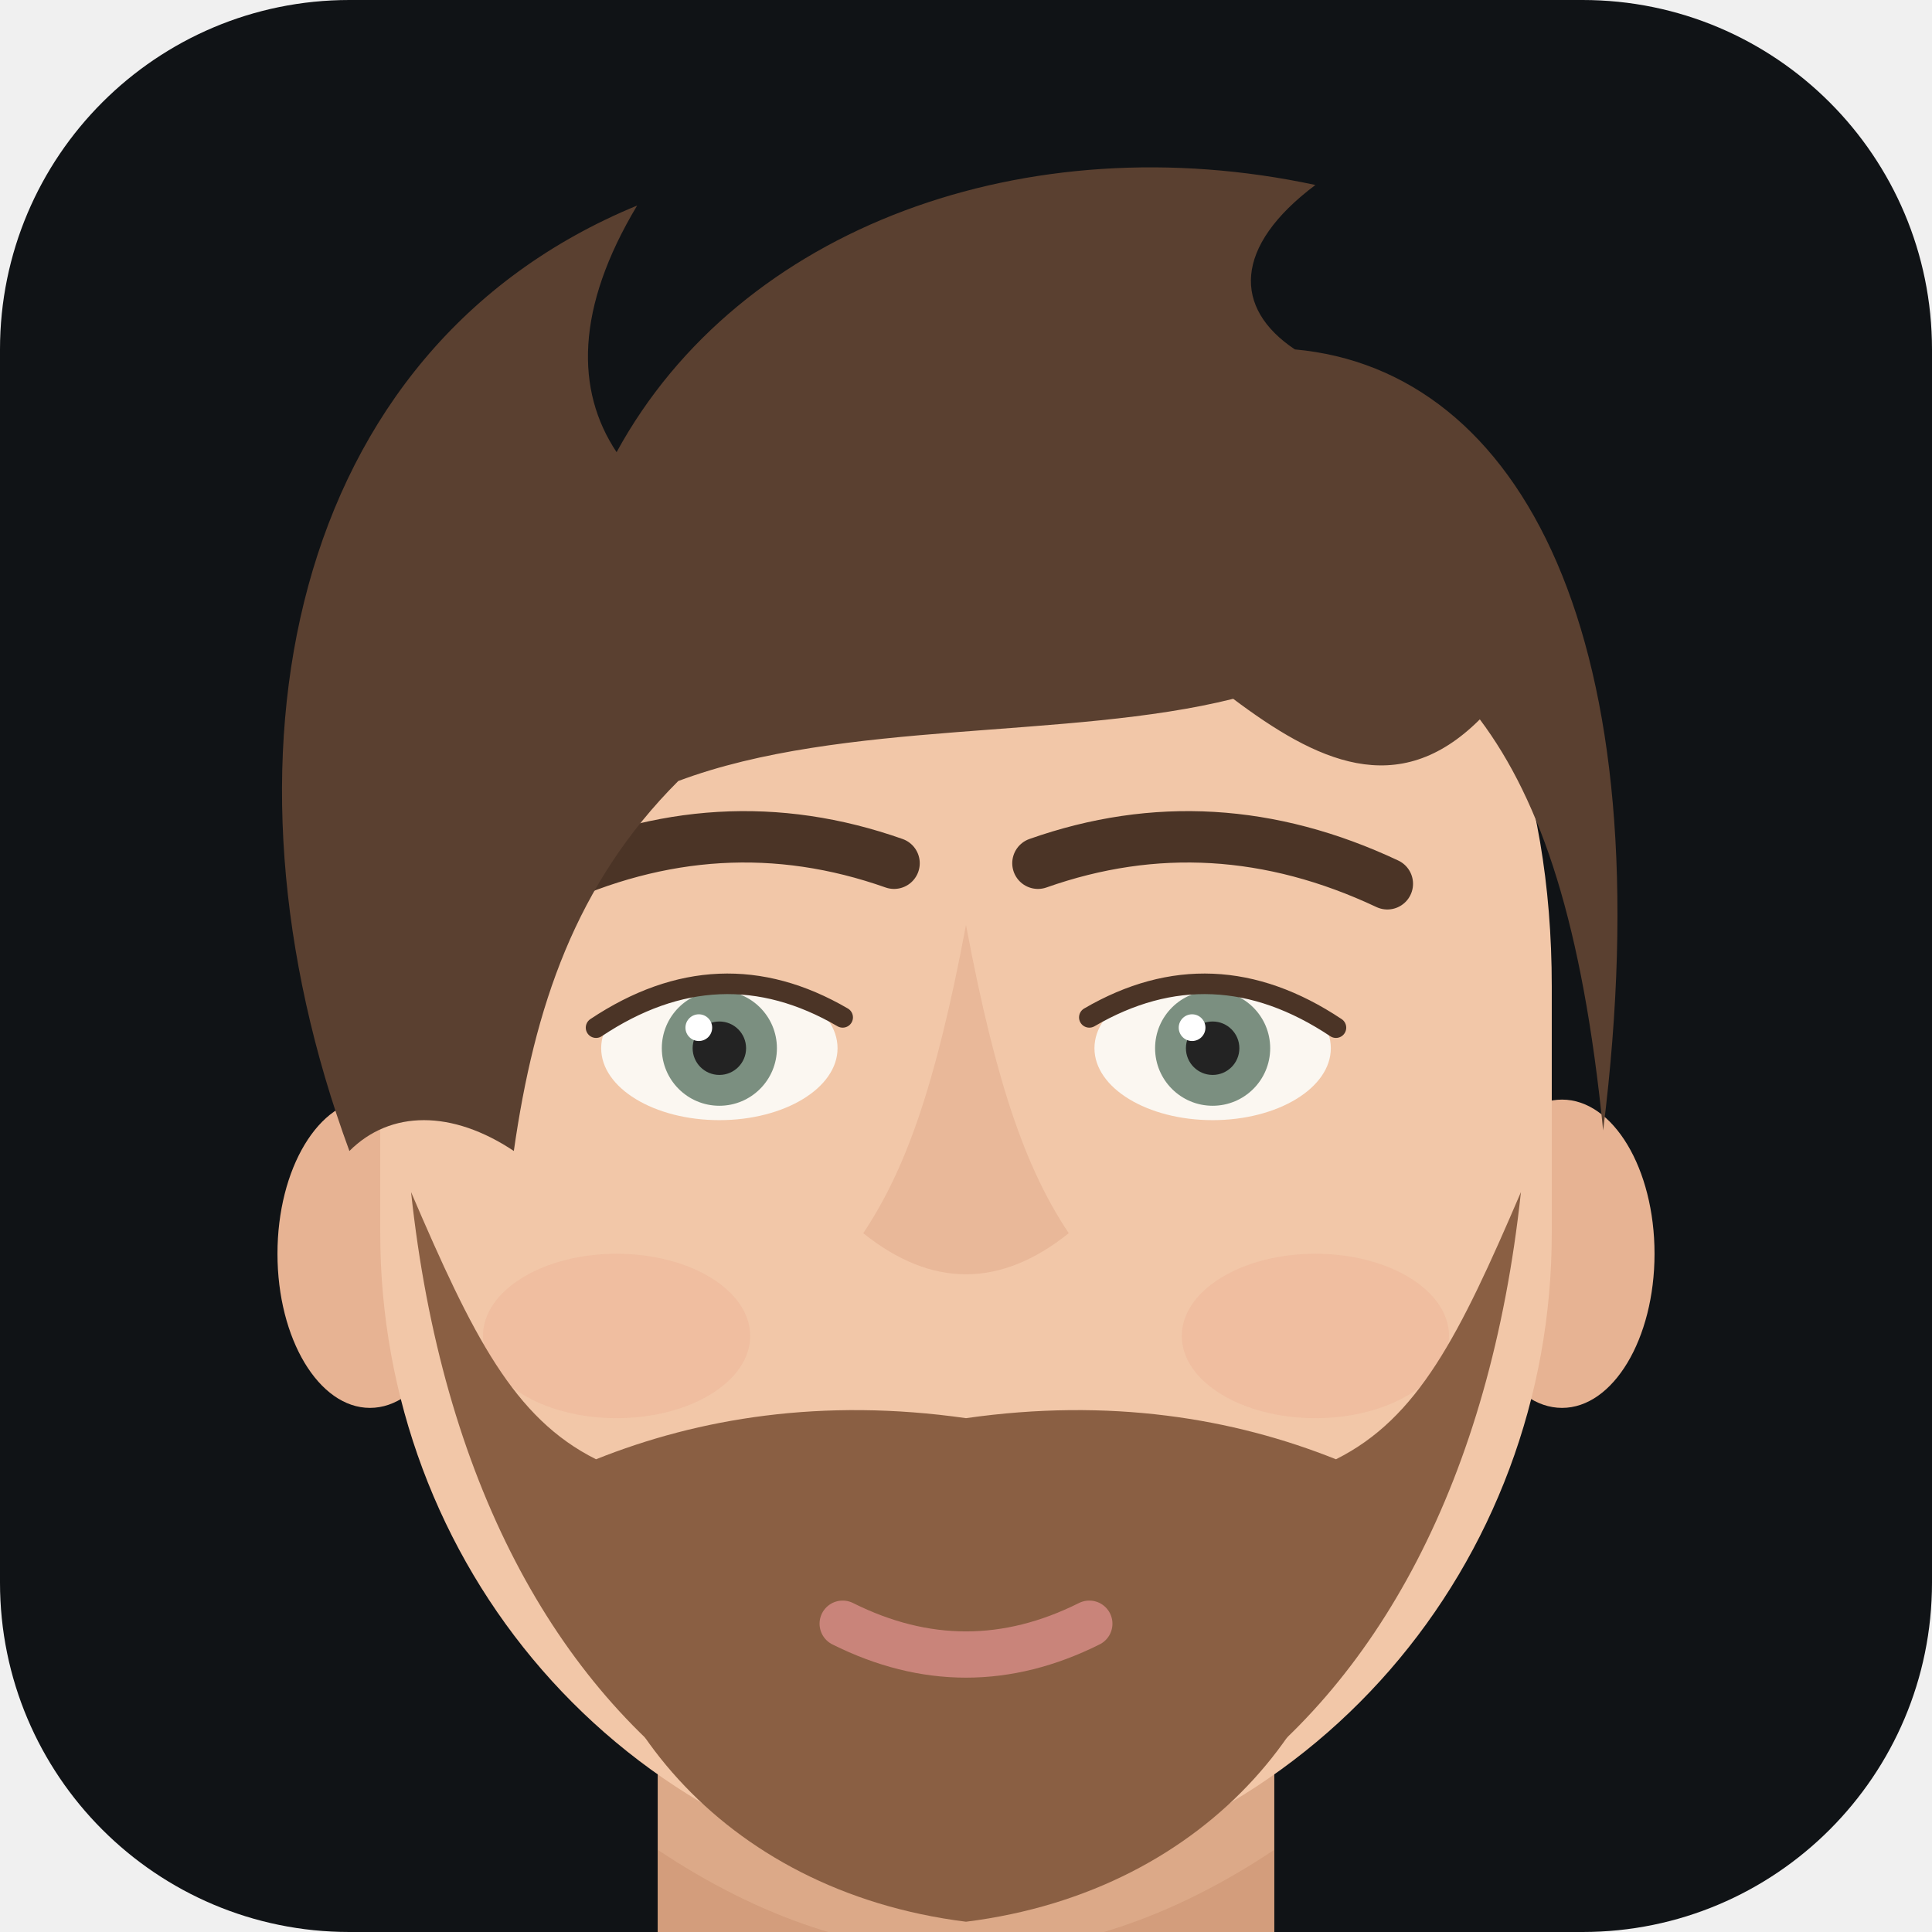
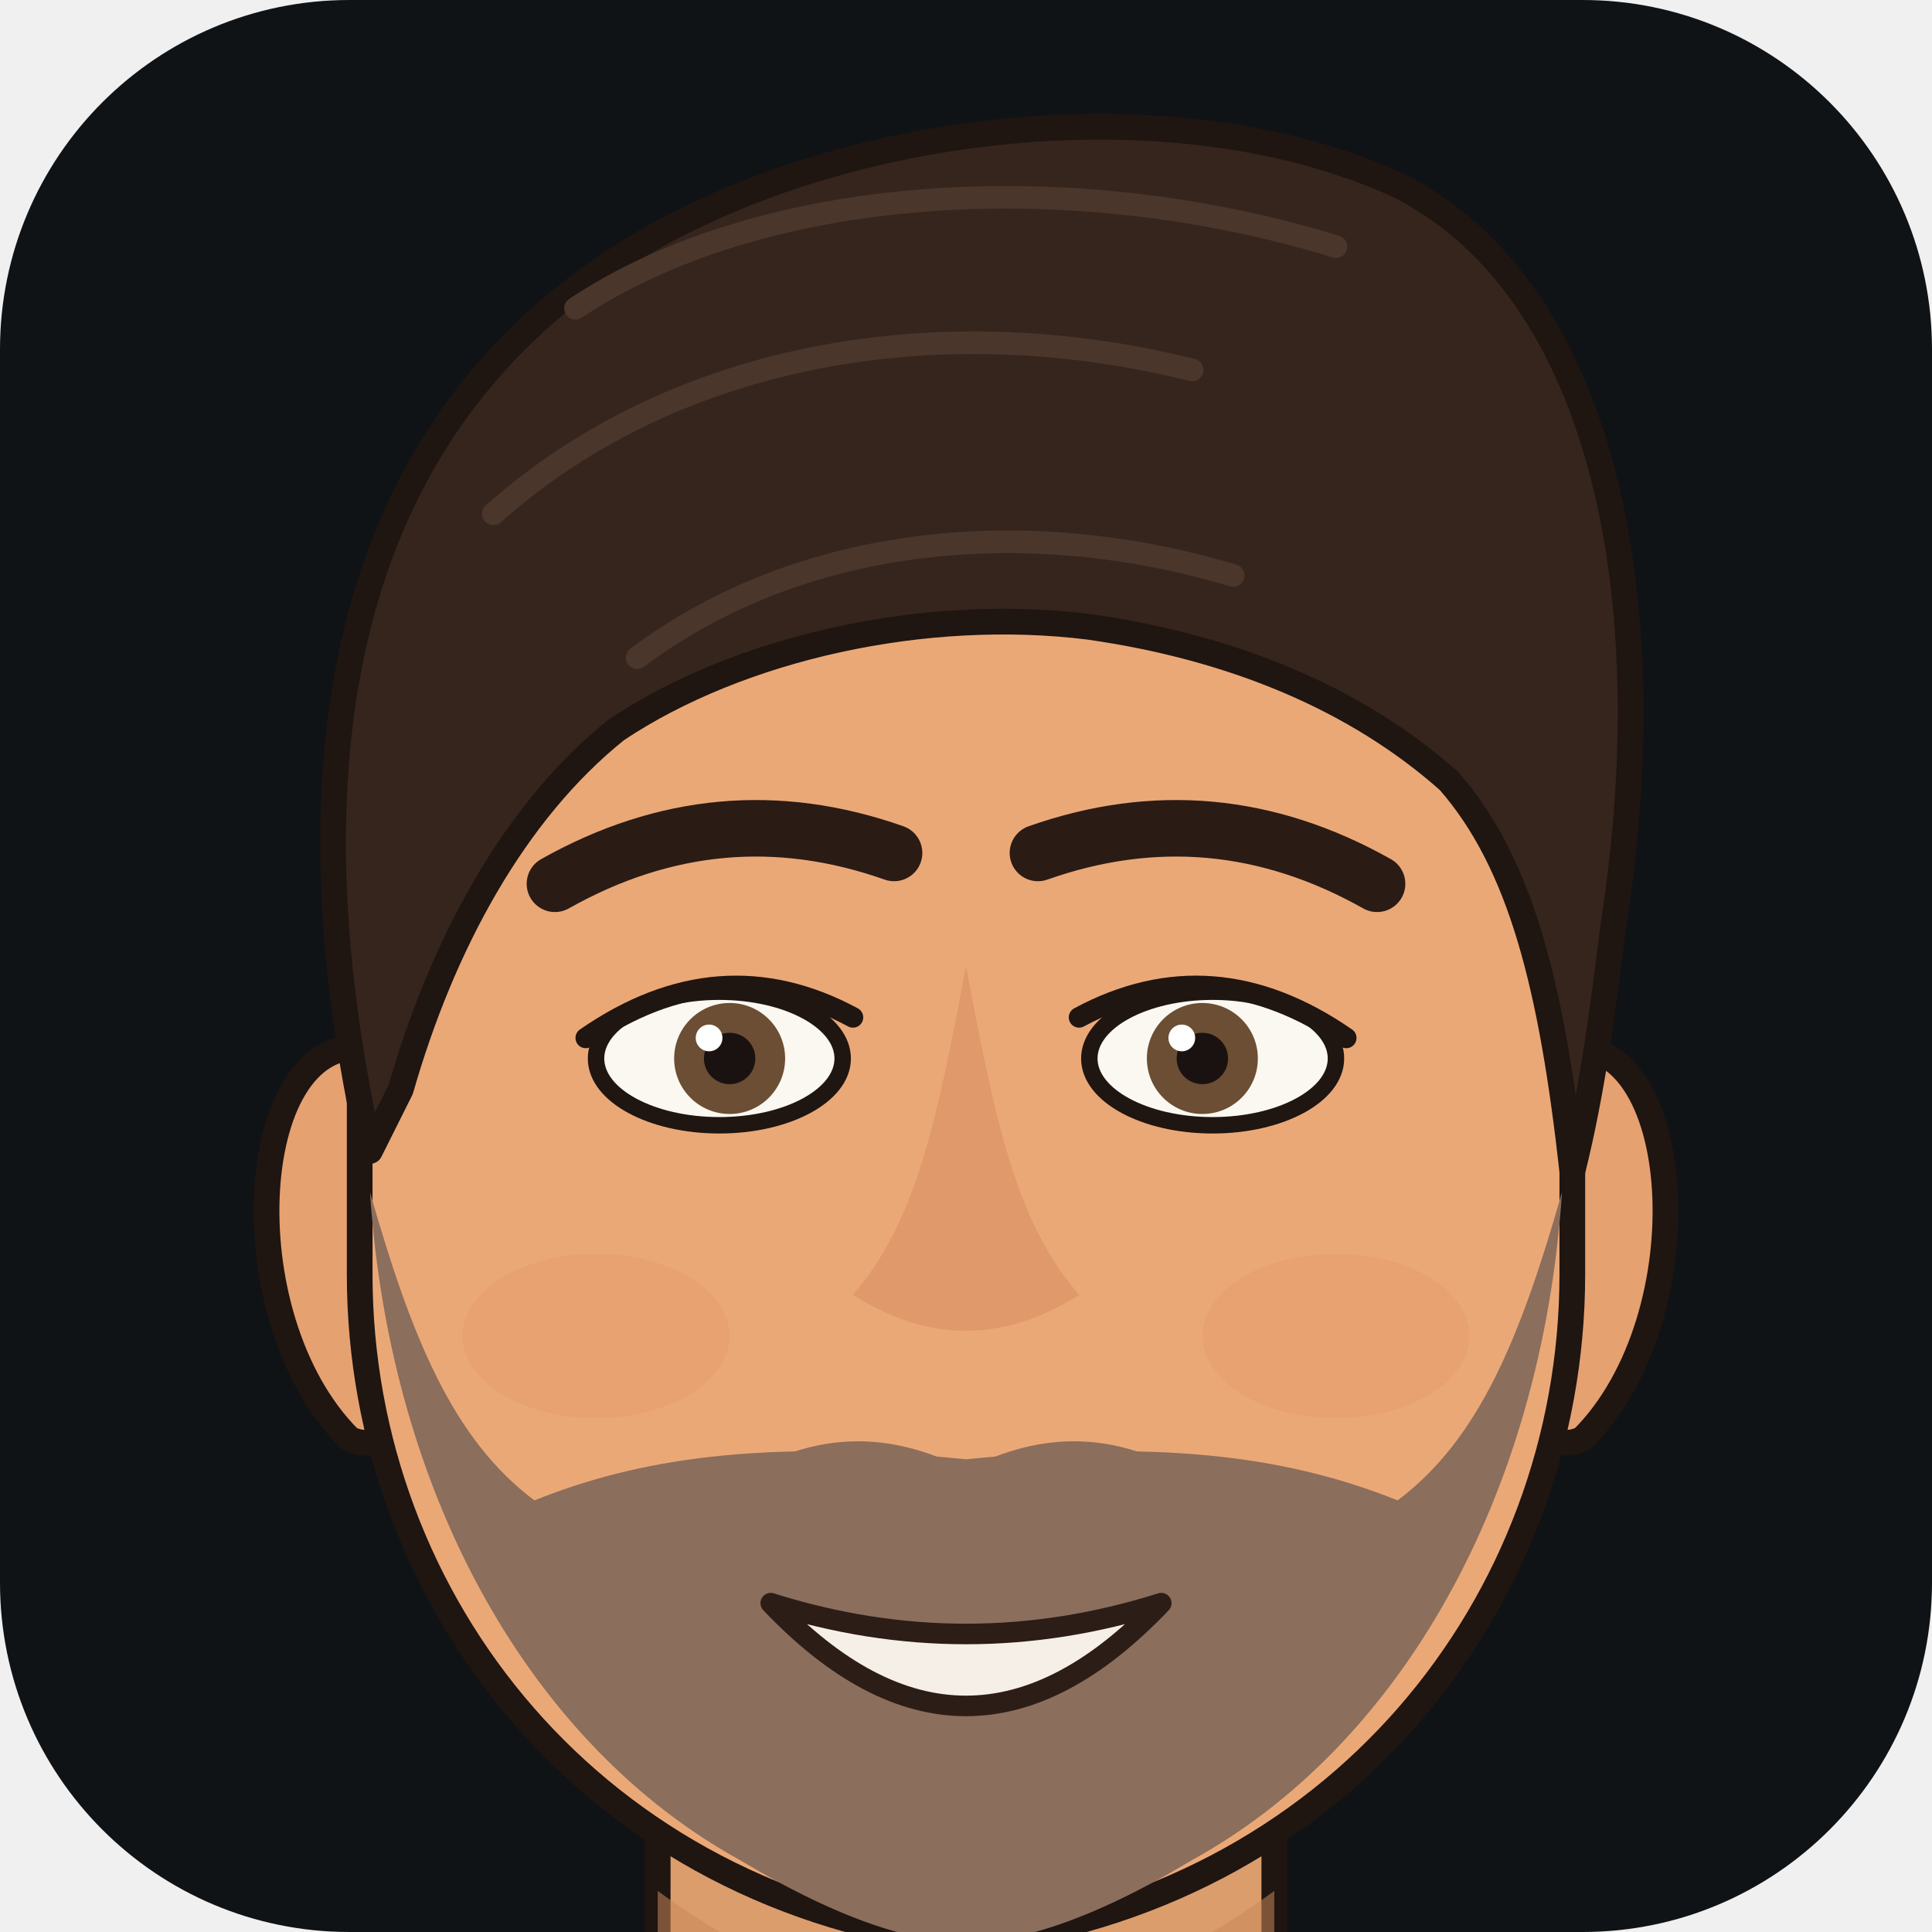
<svg xmlns="http://www.w3.org/2000/svg" viewBox="56 22 188 188">
  <rect x="56" y="22" width="188" height="188" rx="34" fill="#101316" />
-   <path d="M26 300C26 248 70 230 112 222L188 222C230 230 274 248 274 300Z" fill="#6f6b76" />
-   <path d="M26 300C26 248 70 230 112 222L120 224C84 234 52 252 48 300Z" fill="#5f5b66" />
-   <path d="M274 300C274 248 230 230 188 222L180 224C216 234 248 252 252 300Z" fill="#5f5b66" />
-   <path d="M112 222Q150 250 188 222" fill="none" stroke="#56525d" stroke-width="6" stroke-linecap="round" />
-   <rect x="104" y="262" width="92" height="38" fill="#eeeceb" />
-   <path d="M116 300V280H124V300ZM130 300V270H140V300ZM148 300V276H158V300ZM166 300V284H174V300ZM180 300V272H188V300Z" fill="#46434c" />
-   <path d="M120 180V228Q150 246 180 228V180Z" fill="#dca988" />
-   <path d="M120 202Q150 222 180 202V216Q150 234 120 216Z" fill="#c9916f" opacity=".5" />
-   <ellipse cx="92" cy="144" rx="9" ry="15" fill="#e7b393" />
-   <ellipse cx="208" cy="144" rx="9" ry="15" fill="#e7b393" />
-   <path d="M93 118C93 78 118 58 150 58C182 58 207 78 207 118V142C207 174 184 202 150 206C116 202 93 174 93 142Z" fill="#f2c7a8" />
-   <ellipse cx="116" cy="152" rx="13" ry="8" fill="#eaa98d" opacity=".3" />
-   <ellipse cx="184" cy="152" rx="13" ry="8" fill="#eaa98d" opacity=".3" />
-   <path d="M150 112C147 128 144 136 140 142Q150 150 160 142C156 136 153 128 150 112Z" fill="#e0a98a" opacity=".5" />
-   <path d="M96 138C99 166 110 186 126 197C136 204 144 208 150 208C156 208 164 204 174 197C190 186 201 166 204 138C198 152 194 160 186 164C176 160 164 158 150 160C136 158 124 160 114 164C106 160 102 152 96 138Z" fill="#8a5f43" />
-   <path d="M112 170C124 162 140 160 150 163C160 160 176 162 188 170C188 188 174 206 150 209C126 206 112 188 112 170Z" fill="#8a5f43" />
-   <path d="M138 180Q150 186 162 180" fill="none" stroke="#c9847a" stroke-width="4.5" stroke-linecap="round" />
-   <ellipse cx="126" cy="124" rx="11.5" ry="7" fill="#fbf7f1" />
-   <ellipse cx="174" cy="124" rx="11.5" ry="7" fill="#fbf7f1" />
-   <circle cx="126" cy="124" r="5.6" fill="#7b8f80" />
-   <circle cx="174" cy="124" r="5.6" fill="#7b8f80" />
-   <circle cx="126" cy="124" r="2.6" fill="#232323" />
-   <circle cx="174" cy="124" r="2.6" fill="#232323" />
-   <circle cx="124" cy="122" r="1.3" fill="#fff" />
-   <circle cx="172" cy="122" r="1.3" fill="#fff" />
-   <path d="M114 122Q126 114 138 121" fill="none" stroke="#4b3426" stroke-width="2" stroke-linecap="round" />
-   <path d="M162 121Q174 114 186 122" fill="none" stroke="#4b3426" stroke-width="2" stroke-linecap="round" />
-   <path d="M109 108Q126 100 143 106" fill="none" stroke="#4b3426" stroke-width="5" stroke-linecap="round" />
-   <path d="M157 106Q174 100 191 108" fill="none" stroke="#4b3426" stroke-width="5" stroke-linecap="round" />
-   <path d="M90 134C76 96 84 56 118 42C112 52 112 60 116 66C128 44 156 34 184 40C176 46 176 52 182 56C204 58 218 84 212 132C210 112 206 100 200 92C192 100 184 96 176 90C160 94 138 92 122 98C112 108 108 120 106 134C100 130 94 130 90 134Z" fill="#5a4030" />
+   <path d="M18 300C18 250 64 232 110 224L190 224C236 232 282 250 282 300Z" fill="#6c6c74" stroke="#1f1511" stroke-width="2.5" stroke-linejoin="round" />
+   <path d="M18 300C18 250 64 232 110 224L118 226C82 236 52 254 46 300Z" fill="#5b5b63" />
+   <path d="M282 300C282 250 236 232 190 224L182 226C218 236 248 254 254 300Z" fill="#5b5b63" />
+   <rect x="104" y="266" width="92" height="34" fill="#e4e4e8" />
+   <path d="M112 300V282h8v18M124 300V274h10v26M138 300V284h8v18M150 300V270h12v30M166 300V280h8v20M178 300V288h10v12" fill="#55555c" />
+   <path d="M110 224Q150 262 190 224" fill="none" stroke="#1f1511" stroke-width="3" stroke-linecap="round" />
+   <path d="M120 178V232Q150 254 180 232V178Z" fill="#dc9d6c" stroke="#1f1511" stroke-width="2.5" stroke-linejoin="round" />
+   <path d="M120 206Q150 228 180 206V220Q150 240 120 220Z" fill="#c98757" opacity=".55" />
+   <path d="M92 124C80 122 78 150 90 162C94 164 97 158 97 150Z" fill="#e6a171" stroke="#1f1511" stroke-width="2.5" stroke-linejoin="round" />
+   <path d="M208 124C220 122 222 150 210 162C206 164 203 158 203 150Z" fill="#e6a171" stroke="#1f1511" stroke-width="2.5" stroke-linejoin="round" />
+   <path d="M91 112C91 74 118 56 150 56C182 56 209 74 209 112V146C209 178 186 207 150 211C114 207 91 178 91 146Z" fill="#eba877" stroke="#1f1511" stroke-width="2.5" stroke-linejoin="round" />
+   <ellipse cx="114" cy="152" rx="13" ry="8" fill="#e08f62" opacity=".25" />
+   <ellipse cx="186" cy="152" rx="13" ry="8" fill="#e08f62" opacity=".25" />
+   <path d="M150 116C147 132 145 141 139 148Q150 155 161 148C155 141 153 132 150 116Z" fill="#d78d5e" opacity=".55" />
+   <path d="M92 138C94 168 108 192 128 203C138 209 145 211 150 211C155 211 162 209 172 203C192 192 206 168 208 138C204 152 200 162 192 168C182 164 170 162 150 164C130 162 118 164 108 168C100 162 96 152 92 138Z" fill="#8b6e5c" />
+   <path d="M126 167C136 160 144 162 150 165C156 162 164 160 174 167C170 173 160 173 150 172C140 173 130 173 126 167Z" fill="#8b6e5c" />
+   <path d="M131 178Q150 198 169 178Q150 184 131 178Z" fill="#f6efe8" stroke="#2c1d17" stroke-width="2" stroke-linejoin="round" />
+   <ellipse cx="126" cy="125" rx="12" ry="6.5" fill="#fbf7f1" stroke="#1f1511" stroke-width="1.6" />
+   <ellipse cx="174" cy="125" rx="12" ry="6.5" fill="#fbf7f1" stroke="#1f1511" stroke-width="1.6" />
+   <circle cx="127" cy="125" r="5.4" fill="#6b4e33" />
+   <circle cx="173" cy="125" r="5.4" fill="#6b4e33" />
+   <circle cx="127" cy="125" r="2.5" fill="#1a1210" />
+   <circle cx="173" cy="125" r="2.5" fill="#1a1210" />
+   <circle cx="125" cy="123" r="1.3" fill="#fff" />
+   <circle cx="171" cy="123" r="1.3" fill="#fff" />
+   <path d="M113 123Q126 114 139 121M161 121Q174 114 187 123" fill="none" stroke="#1f1511" stroke-width="2" stroke-linecap="round" />
+   <path d="M110 108Q126 99 143 105M157 105Q174 99 190 108" fill="none" stroke="#2a1b15" stroke-width="5.5" stroke-linecap="round" />
+   <path d="M92 134C84 98 88 64 118 46C138 34 170 30 192 40C212 50 218 80 213 112C212 120 211 128 209 136C207 118 204 106 197 98C188 90 176 85 162 83C146 81 128 85 116 93C106 101 99 114 95 128Z" fill="#35251d" stroke="#1f1511" stroke-width="2.5" stroke-linejoin="round" />
+   <path d="M112 52C130 40 160 38 186 46M104 72C122 56 148 52 172 58M118 86C134 74 156 72 176 78" fill="none" stroke="#4a362b" stroke-width="2.2" stroke-linecap="round" />
</svg>
